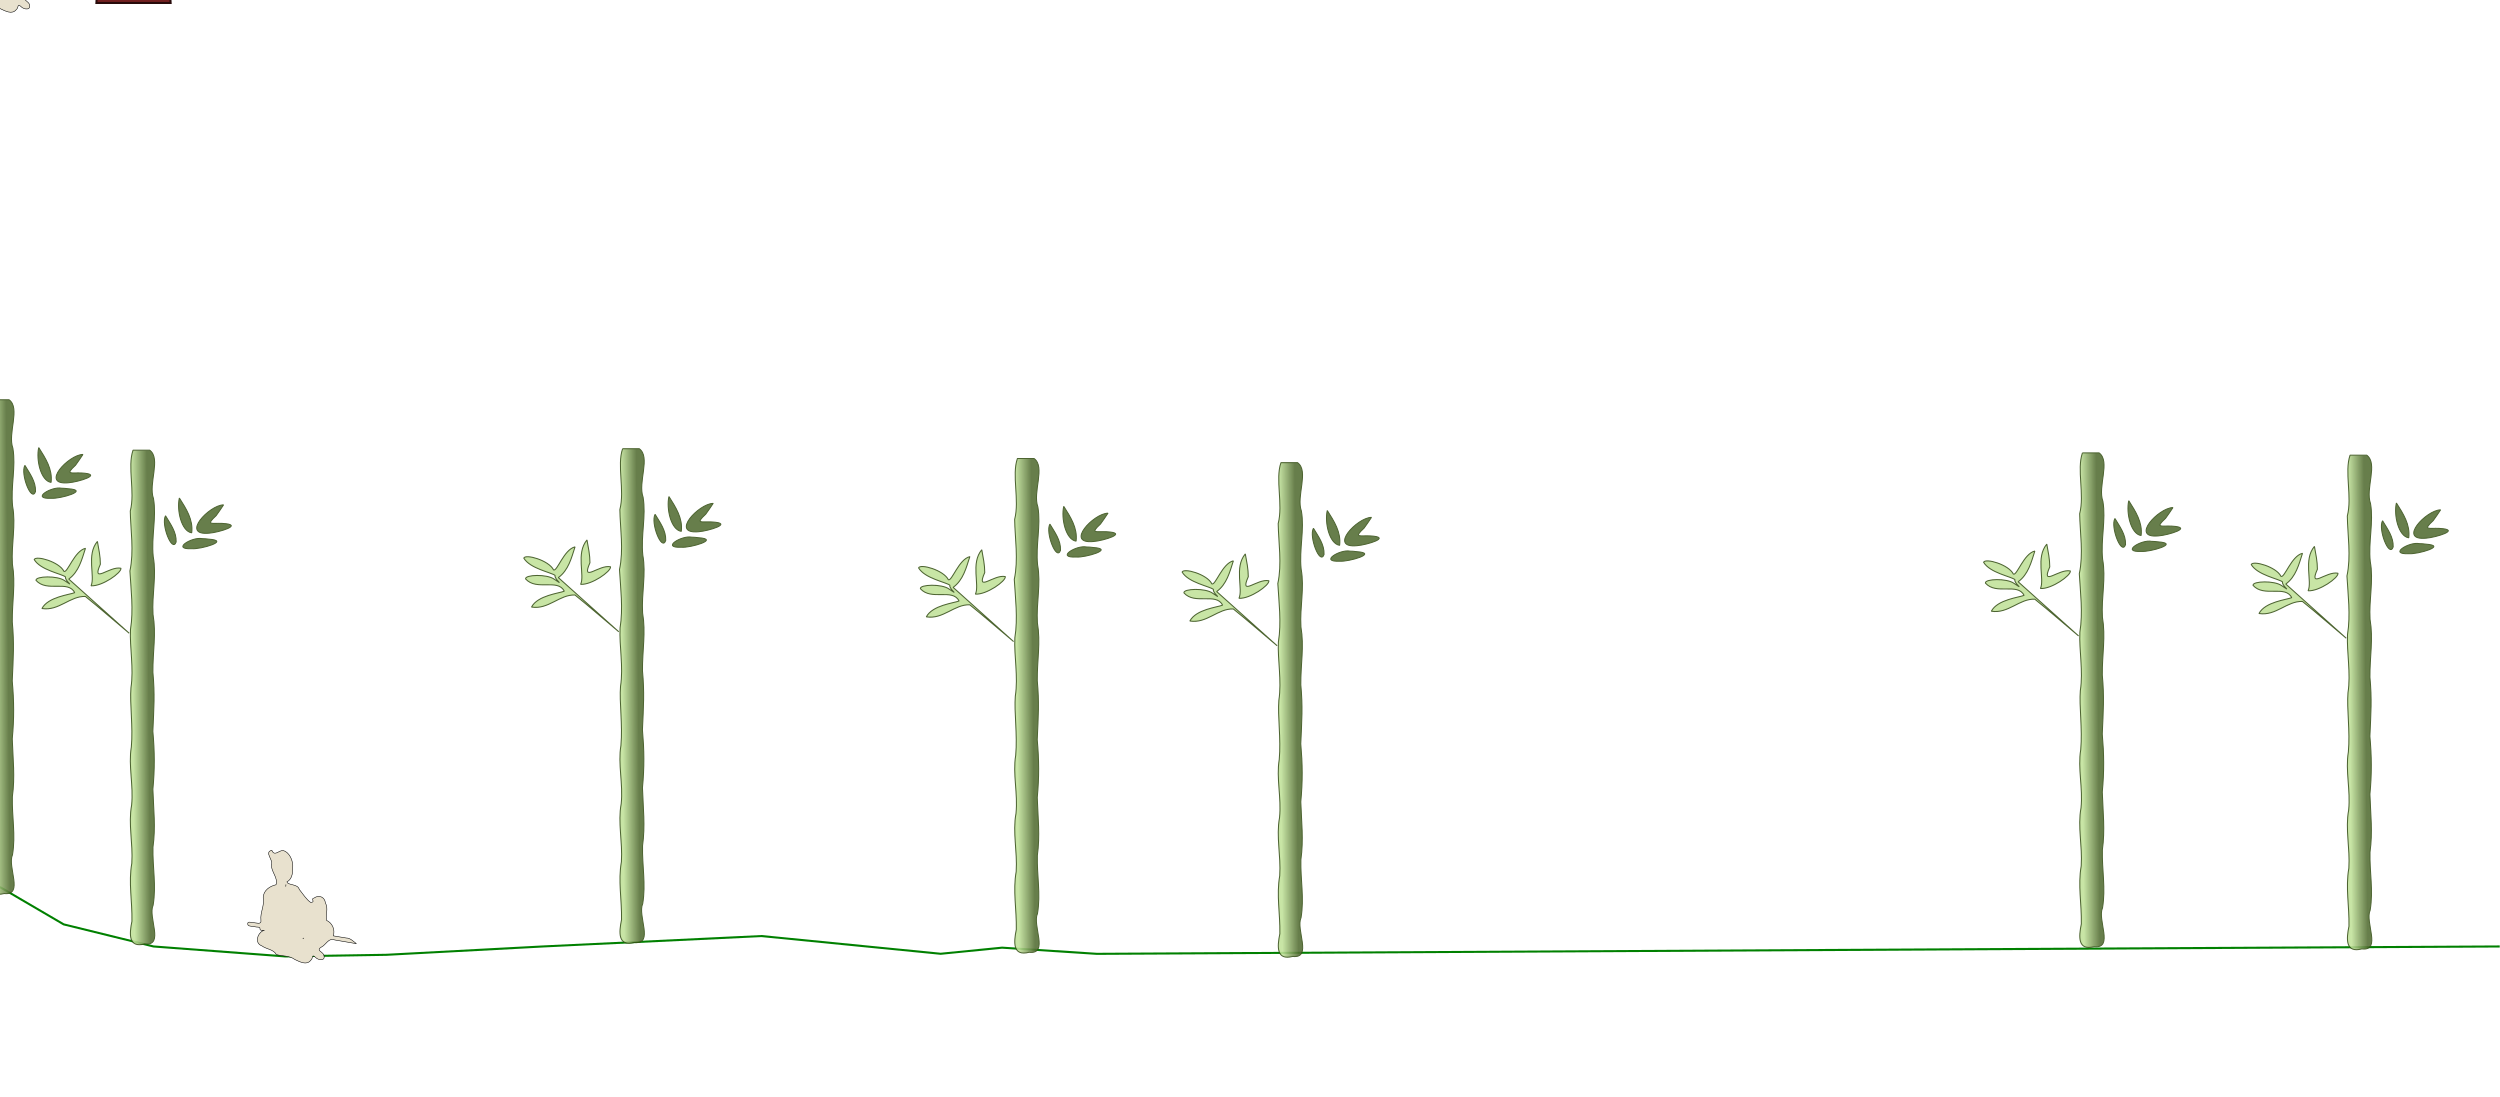
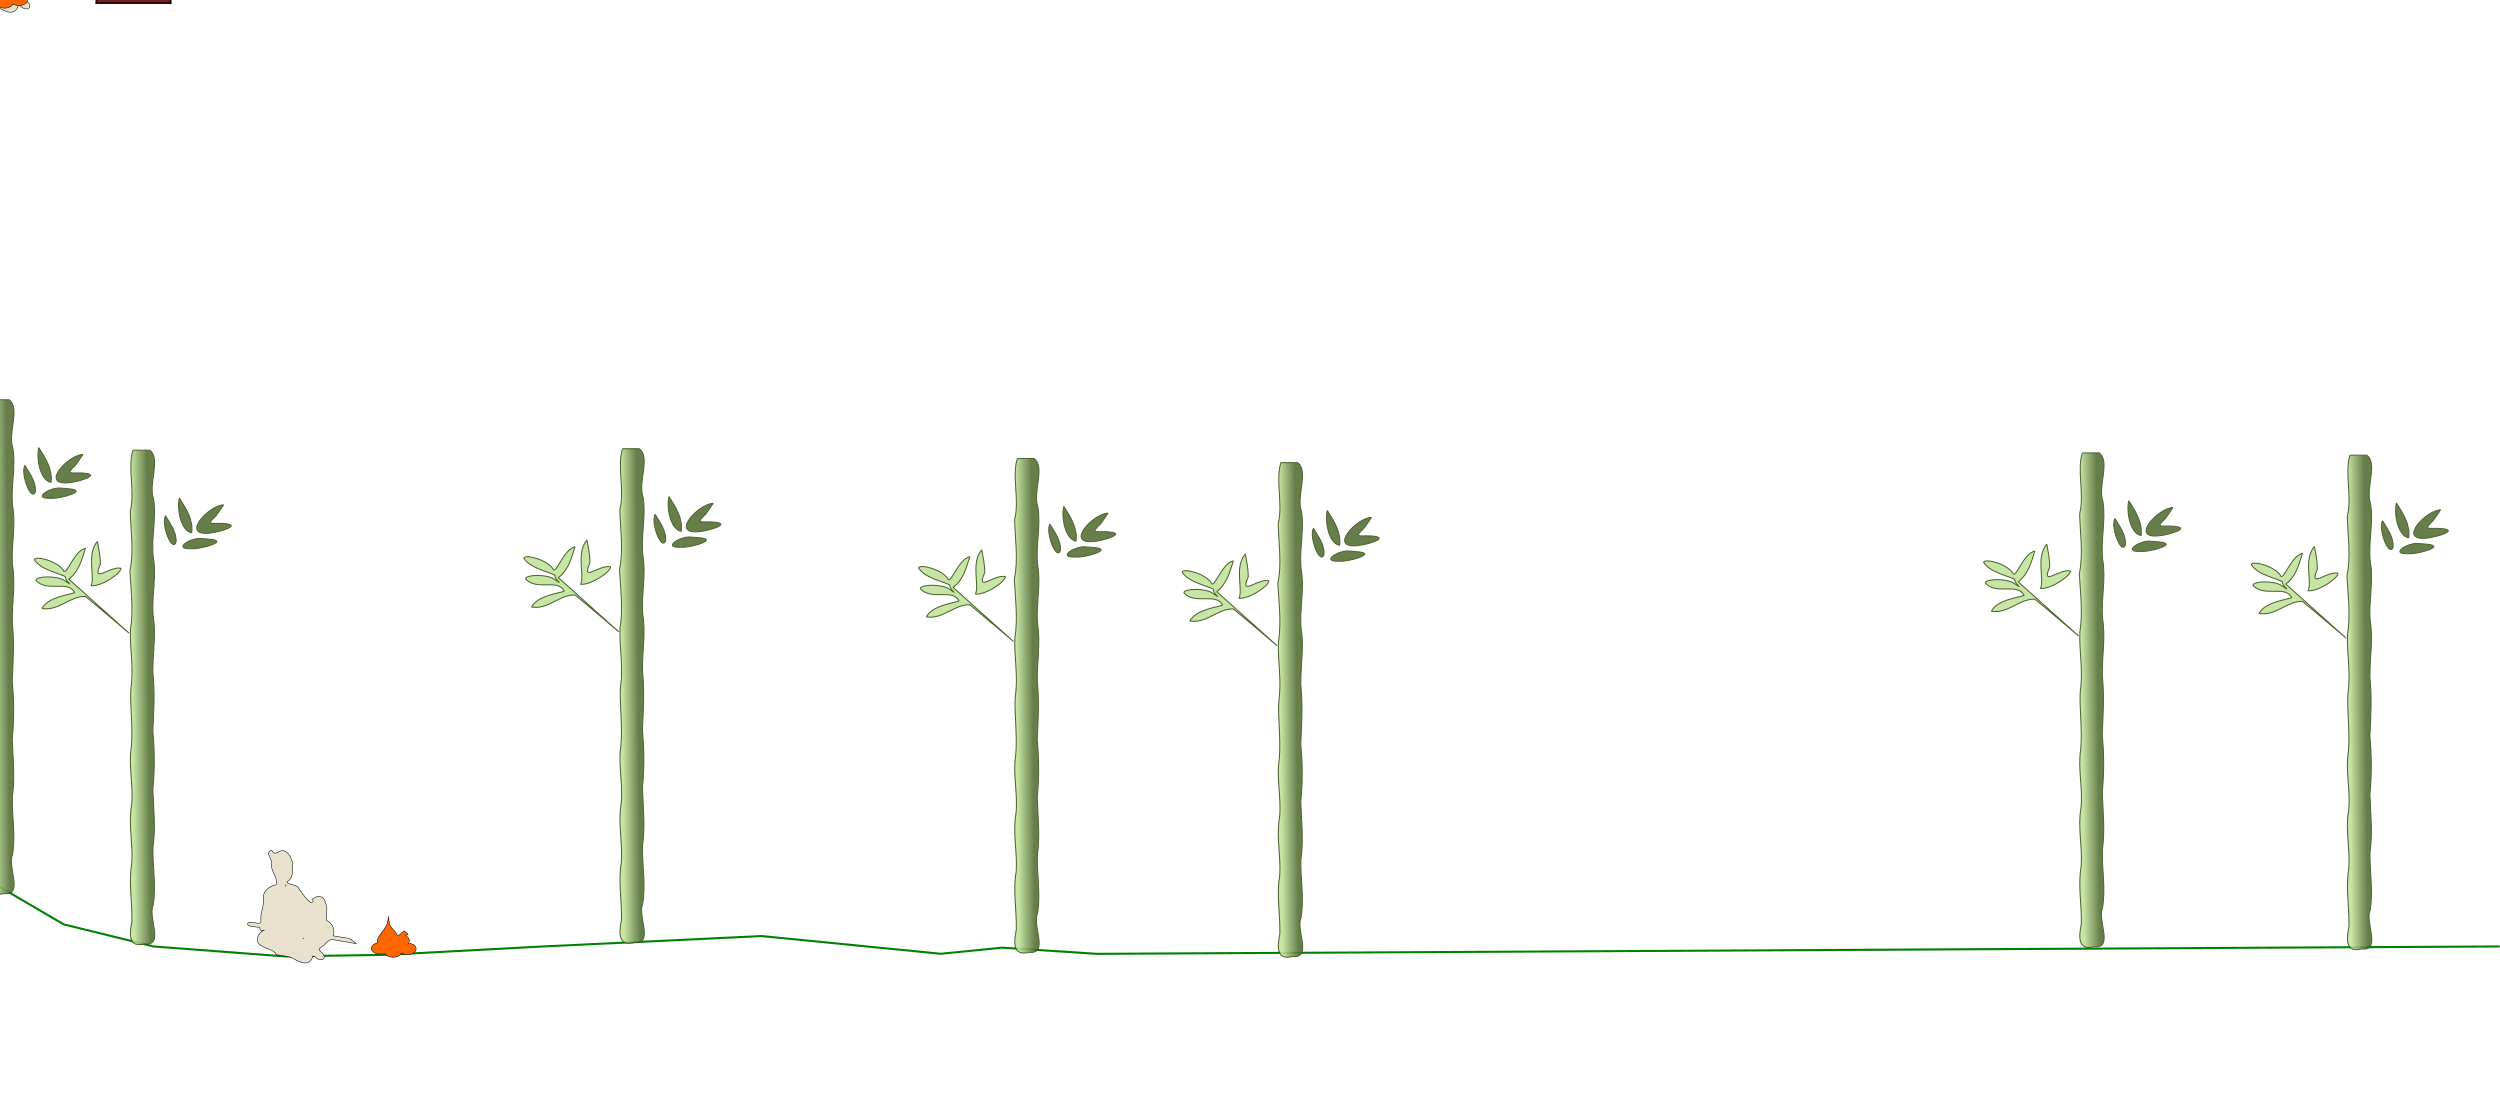
<svg xmlns="http://www.w3.org/2000/svg" xmlns:xlink="http://www.w3.org/1999/xlink" width="2400" height="1052.36" id="svg15223" version="1.1">
  <defs id="defs15225">
    <linearGradient xlink:href="#linearGradient3595" id="linearGradient3629" gradientUnits="userSpaceOnUse" x1="191.75" y1="206.862" x2="174.5" y2="207.612" />
    <linearGradient id="linearGradient3595">
      <stop style="stop-color:#546e34;stop-opacity:1;" offset="0" id="stop3597" />
      <stop style="stop-color:#c1e29a;stop-opacity:1" offset="1" id="stop3599" />
    </linearGradient>
    <linearGradient xlink:href="#linearGradient3595" id="linearGradient15425" gradientUnits="userSpaceOnUse" x1="191.75" y1="206.862" x2="174.5" y2="207.612" />
    <linearGradient id="linearGradient15427">
      <stop style="stop-color:#546e34;stop-opacity:1;" offset="0" id="stop15429" />
      <stop style="stop-color:#c1e29a;stop-opacity:1" offset="1" id="stop15431" />
    </linearGradient>
    <linearGradient xlink:href="#linearGradient3595" id="linearGradient15433" gradientUnits="userSpaceOnUse" x1="191.75" y1="206.862" x2="174.5" y2="207.612" />
    <linearGradient id="linearGradient15435">
      <stop style="stop-color:#546e34;stop-opacity:1;" offset="0" id="stop15437" />
      <stop style="stop-color:#c1e29a;stop-opacity:1" offset="1" id="stop15439" />
    </linearGradient>
    <linearGradient xlink:href="#linearGradient3595" id="linearGradient15441" gradientUnits="userSpaceOnUse" x1="191.75" y1="206.862" x2="174.5" y2="207.612" />
    <linearGradient id="linearGradient15443">
      <stop style="stop-color:#546e34;stop-opacity:1;" offset="0" id="stop15445" />
      <stop style="stop-color:#c1e29a;stop-opacity:1" offset="1" id="stop15447" />
    </linearGradient>
    <linearGradient xlink:href="#linearGradient3595" id="linearGradient15449" gradientUnits="userSpaceOnUse" x1="191.75" y1="206.862" x2="174.5" y2="207.612" />
    <linearGradient id="linearGradient15451">
      <stop style="stop-color:#546e34;stop-opacity:1;" offset="0" id="stop15453" />
      <stop style="stop-color:#c1e29a;stop-opacity:1" offset="1" id="stop15455" />
    </linearGradient>
    <linearGradient xlink:href="#linearGradient3595" id="linearGradient15457" gradientUnits="userSpaceOnUse" x1="191.75" y1="206.862" x2="174.5" y2="207.612" />
    <linearGradient id="linearGradient15459">
      <stop style="stop-color:#546e34;stop-opacity:1;" offset="0" id="stop15461" />
      <stop style="stop-color:#c1e29a;stop-opacity:1" offset="1" id="stop15463" />
    </linearGradient>
    <linearGradient xlink:href="#linearGradient3595" id="linearGradient15465" gradientUnits="userSpaceOnUse" x1="191.75" y1="206.862" x2="174.5" y2="207.612" />
    <linearGradient id="linearGradient15467">
      <stop style="stop-color:#546e34;stop-opacity:1;" offset="0" id="stop15469" />
      <stop style="stop-color:#c1e29a;stop-opacity:1" offset="1" id="stop15471" />
    </linearGradient>
    <linearGradient xlink:href="#linearGradient3595" id="linearGradient15473" gradientUnits="userSpaceOnUse" x1="191.75" y1="206.862" x2="174.5" y2="207.612" />
    <linearGradient id="linearGradient15475">
      <stop style="stop-color:#546e34;stop-opacity:1;" offset="0" id="stop15477" />
      <stop style="stop-color:#c1e29a;stop-opacity:1" offset="1" id="stop15479" />
    </linearGradient>
    <linearGradient xlink:href="#linearGradient3595" id="linearGradient15481" gradientUnits="userSpaceOnUse" x1="191.75" y1="206.862" x2="174.5" y2="207.612" />
    <linearGradient id="linearGradient15483">
      <stop style="stop-color:#546e34;stop-opacity:1;" offset="0" id="stop15485" />
      <stop style="stop-color:#c1e29a;stop-opacity:1" offset="1" id="stop15487" />
    </linearGradient>
    <linearGradient xlink:href="#linearGradient3595" id="linearGradient16038" gradientUnits="userSpaceOnUse" x1="191.75" y1="206.862" x2="174.5" y2="207.612" />
    <linearGradient xlink:href="#linearGradient3595" id="linearGradient16040" gradientUnits="userSpaceOnUse" x1="191.75" y1="206.862" x2="174.5" y2="207.612" />
    <linearGradient xlink:href="#linearGradient3595" id="linearGradient16042" gradientUnits="userSpaceOnUse" x1="191.75" y1="206.862" x2="174.5" y2="207.612" />
    <linearGradient xlink:href="#linearGradient3595" id="linearGradient16044" gradientUnits="userSpaceOnUse" x1="191.75" y1="206.862" x2="174.5" y2="207.612" />
    <linearGradient xlink:href="#linearGradient3595" id="linearGradient16046" gradientUnits="userSpaceOnUse" x1="191.75" y1="206.862" x2="174.5" y2="207.612" />
    <linearGradient xlink:href="#linearGradient3595" id="linearGradient16048" gradientUnits="userSpaceOnUse" x1="191.75" y1="206.862" x2="174.5" y2="207.612" />
    <linearGradient xlink:href="#linearGradient3595" id="linearGradient16050" gradientUnits="userSpaceOnUse" x1="191.75" y1="206.862" x2="174.5" y2="207.612" />
    <linearGradient xlink:href="#linearGradient3595" id="linearGradient16052" gradientUnits="userSpaceOnUse" x1="191.75" y1="206.862" x2="174.5" y2="207.612" />
    <linearGradient xlink:href="#linearGradient3595-8" id="linearGradient16038-4" gradientUnits="userSpaceOnUse" x1="191.75" y1="206.862" x2="174.5" y2="207.612" />
    <linearGradient id="linearGradient3595-8">
      <stop style="stop-color:#546e34;stop-opacity:1;" offset="0" id="stop3597-0" />
      <stop style="stop-color:#c1e29a;stop-opacity:1" offset="1" id="stop3599-4" />
    </linearGradient>
    <linearGradient xlink:href="#linearGradient3595-8" id="linearGradient16040-2" gradientUnits="userSpaceOnUse" x1="191.75" y1="206.862" x2="174.5" y2="207.612" />
    <linearGradient id="linearGradient3200">
      <stop style="stop-color:#546e34;stop-opacity:1;" offset="0" id="stop3202" />
      <stop style="stop-color:#c1e29a;stop-opacity:1" offset="1" id="stop3204" />
    </linearGradient>
    <linearGradient xlink:href="#linearGradient3595-8" id="linearGradient16042-9" gradientUnits="userSpaceOnUse" x1="191.75" y1="206.862" x2="174.5" y2="207.612" />
    <linearGradient id="linearGradient3207">
      <stop style="stop-color:#546e34;stop-opacity:1;" offset="0" id="stop3209" />
      <stop style="stop-color:#c1e29a;stop-opacity:1" offset="1" id="stop3211" />
    </linearGradient>
    <linearGradient xlink:href="#linearGradient3595-8" id="linearGradient16044-6" gradientUnits="userSpaceOnUse" x1="191.75" y1="206.862" x2="174.5" y2="207.612" />
    <linearGradient id="linearGradient3214">
      <stop style="stop-color:#546e34;stop-opacity:1;" offset="0" id="stop3216" />
      <stop style="stop-color:#c1e29a;stop-opacity:1" offset="1" id="stop3218" />
    </linearGradient>
    <linearGradient xlink:href="#linearGradient3595-8" id="linearGradient16046-1" gradientUnits="userSpaceOnUse" x1="191.75" y1="206.862" x2="174.5" y2="207.612" />
    <linearGradient id="linearGradient3221">
      <stop style="stop-color:#546e34;stop-opacity:1;" offset="0" id="stop3223" />
      <stop style="stop-color:#c1e29a;stop-opacity:1" offset="1" id="stop3225" />
    </linearGradient>
    <linearGradient xlink:href="#linearGradient3595-8" id="linearGradient16048-0" gradientUnits="userSpaceOnUse" x1="191.75" y1="206.862" x2="174.5" y2="207.612" />
    <linearGradient id="linearGradient3228">
      <stop style="stop-color:#546e34;stop-opacity:1;" offset="0" id="stop3230" />
      <stop style="stop-color:#c1e29a;stop-opacity:1" offset="1" id="stop3232" />
    </linearGradient>
    <linearGradient xlink:href="#linearGradient3595-8" id="linearGradient16050-4" gradientUnits="userSpaceOnUse" x1="191.75" y1="206.862" x2="174.5" y2="207.612" />
    <linearGradient id="linearGradient3235">
      <stop style="stop-color:#546e34;stop-opacity:1;" offset="0" id="stop3237" />
      <stop style="stop-color:#c1e29a;stop-opacity:1" offset="1" id="stop3239" />
    </linearGradient>
    <linearGradient xlink:href="#linearGradient3595-8" id="linearGradient16052-2" gradientUnits="userSpaceOnUse" x1="191.75" y1="206.862" x2="174.5" y2="207.612" />
    <linearGradient id="linearGradient3242">
      <stop style="stop-color:#546e34;stop-opacity:1;" offset="0" id="stop3244" />
      <stop style="stop-color:#c1e29a;stop-opacity:1" offset="1" id="stop3246" />
    </linearGradient>
    <linearGradient xlink:href="#linearGradient3595-8" id="linearGradient3248" gradientUnits="userSpaceOnUse" x1="191.75" y1="206.862" x2="174.5" y2="207.612" />
    <linearGradient id="linearGradient3250">
      <stop style="stop-color:#546e34;stop-opacity:1;" offset="0" id="stop3252" />
      <stop style="stop-color:#c1e29a;stop-opacity:1" offset="1" id="stop3254" />
    </linearGradient>
    <linearGradient xlink:href="#linearGradient3595-8" id="linearGradient3256" gradientUnits="userSpaceOnUse" x1="191.75" y1="206.862" x2="174.5" y2="207.612" />
    <linearGradient id="linearGradient3258">
      <stop style="stop-color:#546e34;stop-opacity:1;" offset="0" id="stop3260" />
      <stop style="stop-color:#c1e29a;stop-opacity:1" offset="1" id="stop3262" />
    </linearGradient>
    <linearGradient xlink:href="#linearGradient3595-8" id="linearGradient3264" gradientUnits="userSpaceOnUse" x1="191.75" y1="206.862" x2="174.5" y2="207.612" />
    <linearGradient id="linearGradient3266">
      <stop style="stop-color:#546e34;stop-opacity:1;" offset="0" id="stop3268" />
      <stop style="stop-color:#c1e29a;stop-opacity:1" offset="1" id="stop3270" />
    </linearGradient>
    <linearGradient xlink:href="#linearGradient3595-8" id="linearGradient3272" gradientUnits="userSpaceOnUse" x1="191.75" y1="206.862" x2="174.5" y2="207.612" />
    <linearGradient id="linearGradient3274">
      <stop style="stop-color:#546e34;stop-opacity:1;" offset="0" id="stop3276" />
      <stop style="stop-color:#c1e29a;stop-opacity:1" offset="1" id="stop3278" />
    </linearGradient>
    <linearGradient xlink:href="#linearGradient3595-8" id="linearGradient3280" gradientUnits="userSpaceOnUse" x1="191.75" y1="206.862" x2="174.5" y2="207.612" />
    <linearGradient id="linearGradient3282">
      <stop style="stop-color:#546e34;stop-opacity:1;" offset="0" id="stop3284" />
      <stop style="stop-color:#c1e29a;stop-opacity:1" offset="1" id="stop3286" />
    </linearGradient>
    <linearGradient xlink:href="#linearGradient3595-8" id="linearGradient3288" gradientUnits="userSpaceOnUse" x1="191.75" y1="206.862" x2="174.5" y2="207.612" />
    <linearGradient id="linearGradient3290">
      <stop style="stop-color:#546e34;stop-opacity:1;" offset="0" id="stop3292" />
      <stop style="stop-color:#c1e29a;stop-opacity:1" offset="1" id="stop3294" />
    </linearGradient>
    <linearGradient xlink:href="#linearGradient3595-8" id="linearGradient3296" gradientUnits="userSpaceOnUse" x1="191.75" y1="206.862" x2="174.5" y2="207.612" />
    <linearGradient id="linearGradient3298">
      <stop style="stop-color:#546e34;stop-opacity:1;" offset="0" id="stop3300" />
      <stop style="stop-color:#c1e29a;stop-opacity:1" offset="1" id="stop3302" />
    </linearGradient>
    <linearGradient xlink:href="#linearGradient3595-8" id="linearGradient3304" gradientUnits="userSpaceOnUse" x1="191.75" y1="206.862" x2="174.5" y2="207.612" />
    <linearGradient id="linearGradient3306">
      <stop style="stop-color:#546e34;stop-opacity:1;" offset="0" id="stop3308" />
      <stop style="stop-color:#c1e29a;stop-opacity:1" offset="1" id="stop3310" />
    </linearGradient>
    <linearGradient xlink:href="#linearGradient3595-8" id="linearGradient3312" gradientUnits="userSpaceOnUse" x1="191.75" y1="206.862" x2="174.5" y2="207.612" />
    <linearGradient id="linearGradient3314">
      <stop style="stop-color:#546e34;stop-opacity:1;" offset="0" id="stop3316" />
      <stop style="stop-color:#c1e29a;stop-opacity:1" offset="1" id="stop3318" />
    </linearGradient>
    <linearGradient xlink:href="#linearGradient3595-8" id="linearGradient3320" gradientUnits="userSpaceOnUse" x1="191.75" y1="206.862" x2="174.5" y2="207.612" />
    <linearGradient id="linearGradient3322">
      <stop style="stop-color:#546e34;stop-opacity:1;" offset="0" id="stop3324" />
      <stop style="stop-color:#c1e29a;stop-opacity:1" offset="1" id="stop3326" />
    </linearGradient>
    <linearGradient xlink:href="#linearGradient3595-8" id="linearGradient3328" gradientUnits="userSpaceOnUse" x1="191.75" y1="206.862" x2="174.5" y2="207.612" />
    <linearGradient id="linearGradient3330">
      <stop style="stop-color:#546e34;stop-opacity:1;" offset="0" id="stop3332" />
      <stop style="stop-color:#c1e29a;stop-opacity:1" offset="1" id="stop3334" />
    </linearGradient>
    <linearGradient xlink:href="#linearGradient3595-8" id="linearGradient3336" gradientUnits="userSpaceOnUse" x1="191.75" y1="206.862" x2="174.5" y2="207.612" />
    <linearGradient id="linearGradient3338">
      <stop style="stop-color:#546e34;stop-opacity:1;" offset="0" id="stop3340" />
      <stop style="stop-color:#c1e29a;stop-opacity:1" offset="1" id="stop3342" />
    </linearGradient>
    <linearGradient xlink:href="#linearGradient3595-8" id="linearGradient3344" gradientUnits="userSpaceOnUse" x1="191.75" y1="206.862" x2="174.5" y2="207.612" />
    <linearGradient id="linearGradient3346">
      <stop style="stop-color:#546e34;stop-opacity:1;" offset="0" id="stop3348" />
      <stop style="stop-color:#c1e29a;stop-opacity:1" offset="1" id="stop3350" />
    </linearGradient>
    <linearGradient xlink:href="#linearGradient3595-8" id="linearGradient3352" gradientUnits="userSpaceOnUse" x1="191.75" y1="206.862" x2="174.5" y2="207.612" />
    <linearGradient id="linearGradient3354">
      <stop style="stop-color:#546e34;stop-opacity:1;" offset="0" id="stop3356" />
      <stop style="stop-color:#c1e29a;stop-opacity:1" offset="1" id="stop3358" />
    </linearGradient>
    <linearGradient xlink:href="#linearGradient3595-8" id="linearGradient3360" gradientUnits="userSpaceOnUse" x1="191.75" y1="206.862" x2="174.5" y2="207.612" />
    <linearGradient id="linearGradient3362">
      <stop style="stop-color:#546e34;stop-opacity:1;" offset="0" id="stop3364" />
      <stop style="stop-color:#c1e29a;stop-opacity:1" offset="1" id="stop3366" />
    </linearGradient>
    <linearGradient xlink:href="#linearGradient3595-8" id="linearGradient3368" gradientUnits="userSpaceOnUse" x1="191.75" y1="206.862" x2="174.5" y2="207.612" />
    <linearGradient id="linearGradient3370">
      <stop style="stop-color:#546e34;stop-opacity:1;" offset="0" id="stop3372" />
      <stop style="stop-color:#c1e29a;stop-opacity:1" offset="1" id="stop3374" />
    </linearGradient>
    <linearGradient xlink:href="#linearGradient3595-8" id="linearGradient3376" gradientUnits="userSpaceOnUse" x1="191.75" y1="206.862" x2="174.5" y2="207.612" />
    <linearGradient id="linearGradient3378">
      <stop style="stop-color:#546e34;stop-opacity:1;" offset="0" id="stop3380" />
      <stop style="stop-color:#c1e29a;stop-opacity:1" offset="1" id="stop3382" />
    </linearGradient>
    <linearGradient xlink:href="#linearGradient3595-8" id="linearGradient3384" gradientUnits="userSpaceOnUse" x1="191.75" y1="206.862" x2="174.5" y2="207.612" />
    <linearGradient id="linearGradient3386">
      <stop style="stop-color:#546e34;stop-opacity:1;" offset="0" id="stop3388" />
      <stop style="stop-color:#c1e29a;stop-opacity:1" offset="1" id="stop3390" />
    </linearGradient>
    <linearGradient xlink:href="#linearGradient3595-8" id="linearGradient3392" gradientUnits="userSpaceOnUse" x1="191.75" y1="206.862" x2="174.5" y2="207.612" />
    <linearGradient id="linearGradient3394">
      <stop style="stop-color:#546e34;stop-opacity:1;" offset="0" id="stop3396" />
      <stop style="stop-color:#c1e29a;stop-opacity:1" offset="1" id="stop3398" />
    </linearGradient>
    <linearGradient xlink:href="#linearGradient3595-8" id="linearGradient3400" gradientUnits="userSpaceOnUse" x1="191.75" y1="206.862" x2="174.5" y2="207.612" />
    <linearGradient id="linearGradient3402">
      <stop style="stop-color:#546e34;stop-opacity:1;" offset="0" id="stop3404" />
      <stop style="stop-color:#c1e29a;stop-opacity:1" offset="1" id="stop3406" />
    </linearGradient>
    <linearGradient xlink:href="#linearGradient3595-8" id="linearGradient3408" gradientUnits="userSpaceOnUse" x1="191.75" y1="206.862" x2="174.5" y2="207.612" />
    <linearGradient id="linearGradient3410">
      <stop style="stop-color:#546e34;stop-opacity:1;" offset="0" id="stop3412" />
      <stop style="stop-color:#c1e29a;stop-opacity:1" offset="1" id="stop3414" />
    </linearGradient>
    <linearGradient xlink:href="#linearGradient3595-8" id="linearGradient3416" gradientUnits="userSpaceOnUse" x1="191.75" y1="206.862" x2="174.5" y2="207.612" />
    <linearGradient id="linearGradient3418">
      <stop style="stop-color:#546e34;stop-opacity:1;" offset="0" id="stop3420" />
      <stop style="stop-color:#c1e29a;stop-opacity:1" offset="1" id="stop3422" />
    </linearGradient>
    <linearGradient xlink:href="#linearGradient3595-8" id="linearGradient3424" gradientUnits="userSpaceOnUse" x1="191.75" y1="206.862" x2="174.5" y2="207.612" />
    <linearGradient id="linearGradient3426">
      <stop style="stop-color:#546e34;stop-opacity:1;" offset="0" id="stop3428" />
      <stop style="stop-color:#c1e29a;stop-opacity:1" offset="1" id="stop3430" />
    </linearGradient>
    <linearGradient xlink:href="#linearGradient3595-8" id="linearGradient3432" gradientUnits="userSpaceOnUse" x1="191.75" y1="206.862" x2="174.5" y2="207.612" />
    <linearGradient id="linearGradient3434">
      <stop style="stop-color:#546e34;stop-opacity:1;" offset="0" id="stop3436" />
      <stop style="stop-color:#c1e29a;stop-opacity:1" offset="1" id="stop3438" />
    </linearGradient>
    <linearGradient xlink:href="#linearGradient3595" id="linearGradient3721" gradientUnits="userSpaceOnUse" x1="191.75" y1="206.862" x2="174.5" y2="207.612" />
    <linearGradient xlink:href="#linearGradient3595" id="linearGradient3730" gradientUnits="userSpaceOnUse" x1="191.75" y1="206.862" x2="174.5" y2="207.612" />
    <linearGradient xlink:href="#linearGradient3595" id="linearGradient3735" gradientUnits="userSpaceOnUse" x1="191.75" y1="206.862" x2="174.5" y2="207.612" gradientTransform="translate(-180.7815,-474.1745)" />
    <linearGradient xlink:href="#linearGradient3595" id="linearGradient3739" gradientUnits="userSpaceOnUse" x1="191.75" y1="206.862" x2="174.5" y2="207.612" />
    <linearGradient xlink:href="#linearGradient3595" id="linearGradient3744" gradientUnits="userSpaceOnUse" x1="191.75" y1="206.862" x2="174.5" y2="207.612" gradientTransform="translate(-180.7815,-533.1745)" />
    <linearGradient xlink:href="#linearGradient3595" id="linearGradient3748" gradientUnits="userSpaceOnUse" x1="191.75" y1="206.862" x2="174.5" y2="207.612" />
    <linearGradient xlink:href="#linearGradient3595" id="linearGradient3753" gradientUnits="userSpaceOnUse" x1="191.75" y1="206.862" x2="174.5" y2="207.612" gradientTransform="translate(-180.7815,-592.1745)" />
    <linearGradient xlink:href="#linearGradient3595" id="linearGradient3757" gradientUnits="userSpaceOnUse" x1="191.75" y1="206.862" x2="174.5" y2="207.612" />
    <linearGradient xlink:href="#linearGradient3595" id="linearGradient3762" gradientUnits="userSpaceOnUse" x1="191.75" y1="206.862" x2="174.5" y2="207.612" gradientTransform="translate(-180.7815,-651.1745)" />
    <linearGradient xlink:href="#linearGradient3595" id="linearGradient3780" gradientUnits="userSpaceOnUse" x1="191.75" y1="206.862" x2="174.5" y2="207.612" />
    <linearGradient xlink:href="#linearGradient3595" id="linearGradient3785" gradientUnits="userSpaceOnUse" x1="191.75" y1="206.862" x2="174.5" y2="207.612" gradientTransform="translate(-180.7815,-237.1745)" />
    <linearGradient xlink:href="#linearGradient3595" id="linearGradient3789" gradientUnits="userSpaceOnUse" x1="191.75" y1="206.862" x2="174.5" y2="207.612" />
    <linearGradient xlink:href="#linearGradient3595" id="linearGradient3794" gradientUnits="userSpaceOnUse" x1="191.75" y1="206.862" x2="174.5" y2="207.612" gradientTransform="translate(-180.7815,-296.1745)" />
    <linearGradient xlink:href="#linearGradient3595" id="linearGradient3798" gradientUnits="userSpaceOnUse" x1="191.75" y1="206.862" x2="174.5" y2="207.612" />
    <linearGradient xlink:href="#linearGradient3595" id="linearGradient3803" gradientUnits="userSpaceOnUse" x1="191.75" y1="206.862" x2="174.5" y2="207.612" gradientTransform="translate(-180.7815,-355.1745)" />
    <linearGradient xlink:href="#linearGradient3595" id="linearGradient3805" gradientUnits="userSpaceOnUse" gradientTransform="translate(-180.7815,-414.1767)" x1="191.75" y1="206.862" x2="174.5" y2="207.612" />
    <linearGradient xlink:href="#linearGradient13684-6-6-2-3" id="linearGradient14667" gradientUnits="userSpaceOnUse" gradientTransform="matrix(-0.05167173,-0.0668693,1,0,-551.1175,1742.374)" x1="-1906.338" y1="-475" x2="-2236.695" y2="-475" />
    <linearGradient id="linearGradient13684-6-6-2-3">
      <stop style="stop-color:#000000;stop-opacity:1;" offset="0" id="stop13686-6-4-3-4" />
      <stop style="stop-color:#000000;stop-opacity:0;" offset="1" id="stop13688-9-7-2-7" />
    </linearGradient>
    <linearGradient y2="-475" x2="-2236.695" y1="-475" x1="-1906.338" gradientTransform="matrix(-0.05167173,0.03039514,1,0,-551.1175,1959.084)" gradientUnits="userSpaceOnUse" id="linearGradient14773" xlink:href="#linearGradient13684-6-6-2-3-6-4" />
    <linearGradient id="linearGradient13684-6-6-2-3-6-4">
      <stop style="stop-color:#000000;stop-opacity:1;" offset="0" id="stop13686-6-4-3-4-8-9" />
      <stop style="stop-color:#000000;stop-opacity:0;" offset="1" id="stop13688-9-7-2-7-1-0" />
    </linearGradient>
    <linearGradient xlink:href="#linearGradient13629-7" id="linearGradient14687" gradientUnits="userSpaceOnUse" gradientTransform="translate(-2.6171876e-6,0)" x1="-2033.362" y1="-502" x2="-2033.362" y2="-455" />
    <linearGradient id="linearGradient13629-7">
      <stop style="stop-color:#a02c2c;stop-opacity:1;" offset="0" id="stop13631-2" />
      <stop style="stop-color:#501616;stop-opacity:1" offset="1" id="stop13633-19" />
    </linearGradient>
    <linearGradient xlink:href="#linearGradient13684-64" id="linearGradient14689" gradientUnits="userSpaceOnUse" gradientTransform="matrix(-0.05167173,-0.0668693,1,0,-98.11751,1832.887)" x1="-1906.338" y1="-475" x2="-2236.695" y2="-475" />
    <linearGradient id="linearGradient13684-64">
      <stop style="stop-color:#000000;stop-opacity:1;" offset="0" id="stop13686-4" />
      <stop style="stop-color:#000000;stop-opacity:0;" offset="1" id="stop13688-1" />
    </linearGradient>
    <linearGradient xlink:href="#linearGradient13684-6-6" id="linearGradient14691" gradientUnits="userSpaceOnUse" gradientTransform="matrix(-0.05167173,-0.0668693,1,0,-98.11751,1784.887)" x1="-1906.338" y1="-475" x2="-2236.695" y2="-475" />
    <linearGradient id="linearGradient13684-6-6">
      <stop style="stop-color:#000000;stop-opacity:1;" offset="0" id="stop13686-6-4" />
      <stop style="stop-color:#000000;stop-opacity:0;" offset="1" id="stop13688-9-7" />
    </linearGradient>
    <linearGradient xlink:href="#linearGradient13629-7" id="linearGradient14693" gradientUnits="userSpaceOnUse" gradientTransform="matrix(0.06079027,0,0,1.428571,-1777.43,204.8571)" x1="-2033.362" y1="-502" x2="-2033.362" y2="-455" />
    <linearGradient xlink:href="#linearGradient13684-6-6" id="linearGradient14695" gradientUnits="userSpaceOnUse" gradientTransform="matrix(-0.07535461,-0.03039514,1.458333,0,75.9953,1843.153)" x1="-1906.338" y1="-475" x2="-2236.695" y2="-475" />
    <linearGradient xlink:href="#linearGradient13629-7" id="linearGradient5201" gradientUnits="userSpaceOnUse" gradientTransform="translate(-2.6171876e-6,0)" x1="-2033.362" y1="-502" x2="-2033.362" y2="-455" />
    <linearGradient xlink:href="#linearGradient13684-64" id="linearGradient5209" gradientUnits="userSpaceOnUse" gradientTransform="matrix(-0.05167173,-0.0668693,1,0,-98.11751,1832.887)" x1="-1906.338" y1="-475" x2="-2236.695" y2="-475" />
    <linearGradient xlink:href="#linearGradient13684-6-6" id="linearGradient5217" gradientUnits="userSpaceOnUse" gradientTransform="matrix(-0.05167173,-0.0668693,1,0,-98.11751,1784.887)" x1="-1906.338" y1="-475" x2="-2236.695" y2="-475" />
    <linearGradient xlink:href="#linearGradient13629-7" id="linearGradient5225" gradientUnits="userSpaceOnUse" gradientTransform="matrix(0.06079027,0,0,1.428571,-1777.43,204.8571)" x1="-2033.362" y1="-502" x2="-2033.362" y2="-455" />
    <linearGradient xlink:href="#linearGradient13684-6-6" id="linearGradient5233" gradientUnits="userSpaceOnUse" gradientTransform="matrix(-0.07535461,-0.03039514,1.458333,0,75.9953,1843.153)" x1="-1906.338" y1="-475" x2="-2236.695" y2="-475" />
    <linearGradient xlink:href="#linearGradient13684" id="linearGradient14679" gradientUnits="userSpaceOnUse" x1="-472" y1="1906.338" x2="-472" y2="2251.59" />
    <linearGradient id="linearGradient13684">
      <stop style="stop-color:#000000;stop-opacity:1;" offset="0" id="stop13686" />
      <stop style="stop-color:#000000;stop-opacity:0;" offset="1" id="stop13688" />
    </linearGradient>
    <linearGradient xlink:href="#linearGradient13684" id="linearGradient14681" gradientUnits="userSpaceOnUse" x1="-472" y1="1906.338" x2="-472" y2="2251.59" />
    <linearGradient xlink:href="#linearGradient14248" id="linearGradient14683" gradientUnits="userSpaceOnUse" x1="-321.091" y1="1836.682" x2="-321.091" y2="1843.387" />
    <linearGradient id="linearGradient14248">
      <stop style="stop-color:#000000;stop-opacity:1;" offset="0" id="stop14250" />
      <stop style="stop-color:#000000;stop-opacity:0;" offset="1" id="stop14252" />
    </linearGradient>
    <linearGradient xlink:href="#linearGradient14256" id="linearGradient14685" gradientUnits="userSpaceOnUse" x1="-557.015" y1="1848.594" x2="-145.666" y2="1849.548" />
    <linearGradient id="linearGradient14256">
      <stop style="stop-color:#3c4f3c;stop-opacity:1" offset="0" id="stop14258" />
      <stop id="stop14266" offset="0.079" style="stop-color:#536c53;stop-opacity:1;" />
      <stop id="stop14264" offset="0.9" style="stop-color:#536c53;stop-opacity:1" />
      <stop style="stop-color:#6d8e6d;stop-opacity:1" offset="1" id="stop14260" />
    </linearGradient>
    <linearGradient xlink:href="#linearGradient13629-7" id="linearGradient5719" gradientUnits="userSpaceOnUse" gradientTransform="translate(-2.6171876e-6,0)" x1="-2033.362" y1="-502" x2="-2033.362" y2="-455" />
    <linearGradient xlink:href="#linearGradient13684-64" id="linearGradient5721" gradientUnits="userSpaceOnUse" gradientTransform="matrix(-0.05167173,-0.0668693,1,0,-98.11751,1832.887)" x1="-1906.338" y1="-475" x2="-2236.695" y2="-475" />
    <linearGradient xlink:href="#linearGradient13684-6-6" id="linearGradient5723" gradientUnits="userSpaceOnUse" gradientTransform="matrix(-0.05167173,-0.0668693,1,0,-98.11751,1784.887)" x1="-1906.338" y1="-475" x2="-2236.695" y2="-475" />
    <linearGradient xlink:href="#linearGradient13629-7" id="linearGradient5725" gradientUnits="userSpaceOnUse" gradientTransform="matrix(0.06079027,0,0,1.428571,-1777.43,204.8571)" x1="-2033.362" y1="-502" x2="-2033.362" y2="-455" />
    <linearGradient xlink:href="#linearGradient13684-6-6" id="linearGradient5727" gradientUnits="userSpaceOnUse" gradientTransform="matrix(-0.07535461,-0.03039514,1.458333,0,75.9953,1843.153)" x1="-1906.338" y1="-475" x2="-2236.695" y2="-475" />
    <linearGradient xlink:href="#linearGradient13684-6-6-2-3" id="linearGradient5771" gradientUnits="userSpaceOnUse" gradientTransform="matrix(-0.05167173,-0.0668693,1,0,-551.1175,1742.374)" x1="-1906.338" y1="-475" x2="-2236.695" y2="-475" />
    <linearGradient xlink:href="#linearGradient13684-6-6-2-3-6-4" id="linearGradient5773" gradientUnits="userSpaceOnUse" gradientTransform="matrix(-0.05167173,0.03039514,1,0,-551.1175,1959.084)" x1="-1906.338" y1="-475" x2="-2236.695" y2="-475" />
    <linearGradient xlink:href="#linearGradient13684-6-6-2-3-6-4" id="linearGradient5776" gradientUnits="userSpaceOnUse" gradientTransform="matrix(-0.0387538,0.03039514,0.75,0,283.0834,-234.9208)" x1="-1906.338" y1="-475" x2="-2236.695" y2="-475" />
    <linearGradient xlink:href="#linearGradient13684-6-6-2-3" id="linearGradient5779" gradientUnits="userSpaceOnUse" gradientTransform="matrix(-0.0387538,-0.0668693,0.75,0,283.0834,-451.6311)" x1="-1906.338" y1="-475" x2="-2236.695" y2="-475" />
    <linearGradient xlink:href="#linearGradient13629-7" id="linearGradient5792" gradientUnits="userSpaceOnUse" gradientTransform="translate(-2.6171876e-6,0)" x1="-2033.362" y1="-502" x2="-2033.362" y2="-455" />
    <linearGradient xlink:href="#linearGradient13684-64" id="linearGradient5794" gradientUnits="userSpaceOnUse" gradientTransform="matrix(-0.05167173,-0.0668693,1,0,-98.11751,1832.887)" x1="-1906.338" y1="-475" x2="-2236.695" y2="-475" />
    <linearGradient xlink:href="#linearGradient13684-6-6" id="linearGradient5796" gradientUnits="userSpaceOnUse" gradientTransform="matrix(-0.05167173,-0.0668693,1,0,-98.11751,1784.887)" x1="-1906.338" y1="-475" x2="-2236.695" y2="-475" />
    <linearGradient xlink:href="#linearGradient13629-7" id="linearGradient5798" gradientUnits="userSpaceOnUse" gradientTransform="matrix(0.06079027,0,0,1.428571,-1777.43,204.8571)" x1="-2033.362" y1="-502" x2="-2033.362" y2="-455" />
    <linearGradient xlink:href="#linearGradient13684-6-6" id="linearGradient5800" gradientUnits="userSpaceOnUse" gradientTransform="matrix(-0.07535461,-0.03039514,1.458333,0,75.9953,1843.153)" x1="-1906.338" y1="-475" x2="-2236.695" y2="-475" />
    <linearGradient xlink:href="#linearGradient13629-7" id="linearGradient5816" gradientUnits="userSpaceOnUse" gradientTransform="translate(-2.6171876e-6,0)" x1="-2033.362" y1="-502" x2="-2033.362" y2="-455" />
    <linearGradient xlink:href="#linearGradient13684-64" id="linearGradient5818" gradientUnits="userSpaceOnUse" gradientTransform="matrix(-0.05167173,-0.0668693,1,0,-98.11751,1832.887)" x1="-1906.338" y1="-475" x2="-2236.695" y2="-475" />
    <linearGradient xlink:href="#linearGradient13684-6-6" id="linearGradient5820" gradientUnits="userSpaceOnUse" gradientTransform="matrix(-0.05167173,-0.0668693,1,0,-98.11751,1784.887)" x1="-1906.338" y1="-475" x2="-2236.695" y2="-475" />
    <linearGradient xlink:href="#linearGradient13629-7" id="linearGradient5822" gradientUnits="userSpaceOnUse" gradientTransform="matrix(0.06079027,0,0,1.428571,-1777.43,204.8571)" x1="-2033.362" y1="-502" x2="-2033.362" y2="-455" />
    <linearGradient xlink:href="#linearGradient13684-6-6" id="linearGradient5824" gradientUnits="userSpaceOnUse" gradientTransform="matrix(-0.07535461,-0.03039514,1.458333,0,75.9953,1843.153)" x1="-1906.338" y1="-475" x2="-2236.695" y2="-475" />
    <linearGradient xlink:href="#linearGradient13684-6-6" id="linearGradient5827" gradientUnits="userSpaceOnUse" gradientTransform="matrix(-0.07535461,-0.03039514,1.458333,0,421.1669,-381.8519)" x1="-1906.338" y1="-475" x2="-2236.695" y2="-475" />
    <linearGradient xlink:href="#linearGradient13629-7" id="linearGradient5830" gradientUnits="userSpaceOnUse" gradientTransform="matrix(0.06079027,0,0,1.428571,447.575,550.0287)" x1="-2033.362" y1="-502" x2="-2033.362" y2="-455" />
    <linearGradient xlink:href="#linearGradient13684-6-6" id="linearGradient5834" gradientUnits="userSpaceOnUse" gradientTransform="matrix(-0.05167173,-0.0668693,1,0,247.0541,-440.1182)" x1="-1906.338" y1="-475" x2="-2236.695" y2="-475" />
    <linearGradient xlink:href="#linearGradient13684-64" id="linearGradient5837" gradientUnits="userSpaceOnUse" gradientTransform="matrix(-0.05167173,-0.0668693,1,0,247.0541,-392.1183)" x1="-1906.338" y1="-475" x2="-2236.695" y2="-475" />
    <linearGradient xlink:href="#linearGradient13629-7" id="linearGradient5840" gradientUnits="userSpaceOnUse" gradientTransform="translate(2225.005,345.1716)" x1="-2033.362" y1="-502" x2="-2033.362" y2="-455" />
    <linearGradient xlink:href="#linearGradient13684" id="linearGradient5842" gradientUnits="userSpaceOnUse" x1="-472" y1="1906.338" x2="-472" y2="2251.59" />
    <linearGradient xlink:href="#linearGradient13684" id="linearGradient5846" gradientUnits="userSpaceOnUse" x1="-472" y1="1906.338" x2="-472" y2="2251.59" />
    <linearGradient xlink:href="#linearGradient14248" id="linearGradient5848" gradientUnits="userSpaceOnUse" x1="-321.091" y1="1836.682" x2="-321.091" y2="1843.387" />
    <linearGradient xlink:href="#linearGradient14256" id="linearGradient5850" gradientUnits="userSpaceOnUse" x1="-557.015" y1="1848.594" x2="-145.666" y2="1849.548" />
    <linearGradient xlink:href="#linearGradient14256" id="linearGradient5853" gradientUnits="userSpaceOnUse" x1="-557.015" y1="1848.594" x2="-145.666" y2="1849.548" gradientTransform="matrix(1.047771,0,0,1.047771,361.7959,-2301.546)" />
    <linearGradient xlink:href="#linearGradient14248" id="linearGradient5856" gradientUnits="userSpaceOnUse" x1="-321.091" y1="1836.682" x2="-321.091" y2="1843.387" gradientTransform="matrix(1.047771,0,0,1.047771,335.6016,-2269.065)" />
    <linearGradient xlink:href="#linearGradient13684" id="linearGradient5860" gradientUnits="userSpaceOnUse" x1="-472" y1="1906.338" x2="-472" y2="2251.59" />
    <linearGradient xlink:href="#linearGradient13684" id="linearGradient5862" gradientUnits="userSpaceOnUse" x1="-472" y1="1906.338" x2="-472" y2="2251.59" />
    <linearGradient xlink:href="#linearGradient13684-6-6" id="linearGradient5865" gradientUnits="userSpaceOnUse" gradientTransform="matrix(-0.07535461,-0.03039514,1.458333,0,681.1669,-381.8519)" x1="-1906.338" y1="-475" x2="-2236.695" y2="-475" />
    <linearGradient xlink:href="#linearGradient13629-7" id="linearGradient5868" gradientUnits="userSpaceOnUse" gradientTransform="matrix(0.06079027,0,0,1.428571,447.575,810.0287)" x1="-2033.362" y1="-502" x2="-2033.362" y2="-455" />
    <linearGradient xlink:href="#linearGradient13684-6-6" id="linearGradient5872" gradientUnits="userSpaceOnUse" gradientTransform="matrix(-0.05167173,-0.0668693,1,0,507.0541,-440.1182)" x1="-1906.338" y1="-475" x2="-2236.695" y2="-475" />
    <linearGradient xlink:href="#linearGradient13684-64" id="linearGradient5875" gradientUnits="userSpaceOnUse" gradientTransform="matrix(-0.05167173,-0.0668693,1,0,507.0541,-392.1183)" x1="-1906.338" y1="-475" x2="-2236.695" y2="-475" />
    <linearGradient xlink:href="#linearGradient13629-7" id="linearGradient5878" gradientUnits="userSpaceOnUse" gradientTransform="translate(2225.005,605.1716)" x1="-2033.362" y1="-502" x2="-2033.362" y2="-455" />
    <linearGradient xlink:href="#linearGradient3595" id="linearGradient3123" gradientUnits="userSpaceOnUse" gradientTransform="translate(-180.7815,-414.1745)" x1="191.75" y1="206.862" x2="176.313" y2="206.987" />
  </defs>
  <g id="layer1" transform="translate(0,-0.00216797)" style="display:inline">
    <g id="BambooTree">
      <path style="opacity:0.884;color:#000000;fill:url(#linearGradient3123);fill-opacity:1;fill-rule:nonzero;stroke:#365017;stroke-width:1;stroke-linecap:square;stroke-linejoin:bevel;stroke-miterlimit:4;stroke-opacity:1;stroke-dashoffset:0;marker:none;visibility:visible;display:inline;overflow:visible;enable-background:accumulate" d="m -4.281,-473.31 c -5.579,16.183 2.181,39.741 -2.643,58.438 0.238,17.502 3.775,38.844 -0.357,57.562 0.955,16.986 3.614,37.744 0.548,56.077 -0.844,17.173 3.351,37.431 0.452,55.987 -1.274,15.419 2.194,36.951 0.361,56.904 -3.015,17.868 2.269,36.75 0.275,55.827 -3.37,18.248 1.454,36.463 0.193,55.756 -3.299,18.626 0.507,36.226 0.117,55.691 C -7.916,-8.722 -8.826,4.81 7.01,0.69 26.117,2.877 9.755,-25.314 14.971,-36.497 c 3.191,-19.122 -0.606,-36.068 -0.143,-55.661 2.692,-19.389 0.559,-36.074 -0.087,-55.647 1.859,-19.546 1.728,-36.211 -0.025,-55.631 0.995,-22.547 2.012,-35.4 0.042,-56.614 -0.192,-19.489 3.349,-36.812 0.115,-55.596 -1.14,-19.318 3.565,-37.197 0.192,-55.577 -1.944,-19.084 3.33,-37.598 0.275,-55.556 -5.239,-14.237 7.535,-38.444 -3.676,-46.531 -5.316,0 -10.631,0 -15.947,0 z m 44.469,45.938 c -2.644,11.442 1.92,31.919 11.84,33.38 1.544,-12.681 -5.382,-23.169 -11.84,-33.38 z m 42.406,6.562 c -13.689,0.217 -41.679,29.84 -13.775,27.154 8.989,-0.646 34.469,-8.181 12.454,-9.344 -9.61,-0.466 -16.362,2.229 -5.798,-7.484 2.474,-3.371 4.835,-6.824 7.119,-10.325 z m -55.688,10.5 c -4.552,7.912 6.44,36.078 10.163,25.095 0.407,-9.53 -5.54,-17.318 -10.163,-25.095 z m 35.125,21.938 c -9.39,-2.028 -30.244,10.573 -9.785,9.628 8.113,0.743 37.769,-7.668 16.028,-9.147 l -3.02,-0.34 -3.223,-0.142 z M -38.5,-385.717 c -10.84,12.858 -1.941,33.743 -6.082,42.595 10.638,0.694 29.407,-12.549 28.682,-16.841 -11.128,-2.365 -28.453,15.905 -19.756,-3.879 0.041,-7.372 -1.537,-14.653 -2.844,-21.875 z m -11.469,6.625 c -10.634,2.51 -17.212,23.944 -20.612,22.148 -4.541,-9.29 -26.935,-15.511 -28.585,-11.359 6.064,10.194 26.296,13.638 30.072,16.649 -1.186,3.539 10.057,10.956 -0.736,3.686 -6.991,-5.203 -28.175,-4.461 -27.606,-0.376 10.45,11.825 30.965,-0.627 37.13,11.814 -4.791,1.988 -25.498,3.997 -31.414,15.22 16.222,2.659 27.024,-12.221 41.711,-11.566 14.164,11.365 28.001,23.612 42.039,35.316 -19.344,-17.343 -38.69,-34.685 -58.031,-52.031 9.717,-7.004 12.556,-18.738 16.031,-29.5 z" id="path15866" />
    </g>
    <g id="Torii">
      <path style="color:#000000;fill:#732020;fill-opacity:1;fill-rule:nonzero;stroke:#280b0b;stroke-width:2;marker:none;visibility:visible;display:inline;overflow:visible;enable-background:accumulate" d="m -227.625,-381.498 15,31.156 c 0,0 5.217,1.37 14.844,2.781 L -192,-326.092 c 0,0 16.69,0.051 25.875,0.094 l 0,1.875 -0.719,0 0.719,4.906 0,7.062 10.281,0 0,20.5 -34.5,0 0,28 34.5,0 0,155.5 -5.594,0 -6,111 71.219,0 -6,-111 -5.625,0 0,-134.969 0,-20.531 212,0 0,155.5 -5.594,0 -6,111 71.219,0 -6,-111 -5.625,0 0,-134.969 0,-20.531 34.5,0 0,-28 -34.5,0 0,-20.5 10.312,0 0,-1.969 0.688,0 0,-10 -0.688,0 0,-1.875 c 9.209,-0.043 25.875,-0.094 25.875,-0.094 l 5.781,-21.438 c 9.647,-1.418 14.844,-2.812 14.844,-2.812 l 15,-31.156 c 0,0 -34.084,9.75 -73.469,9.75 l -304.406,0 c -39.385,0 -73.719,-9.75 -73.719,-9.75 z m 130.094,55.719 c 22.479,0.045 48.588,0.084 78.688,0.094 l 0,34.031 -89,0 0,-20.5 10.312,0 0,-1.969 0.688,0 0,-10 -0.688,0 0,-1.656 z m 191.406,0 0,1.656 -0.719,0 0.719,4.906 0,7.062 10.281,0 0,20.5 -87,0 0,-1 0,-10 0,-22 0,-1.031 c 29.278,-0.011 54.855,-0.05 76.719,-0.094 z" id="rect14200-9" />
    </g>
    <path style="color:#000000;fill:#333333;fill-opacity:1;fill-rule:nonzero;stroke:#1a1a1a;stroke-width:1;stroke-linecap:square;stroke-linejoin:bevel;stroke-miterlimit:4;stroke-opacity:1;stroke-dasharray:none;stroke-dashoffset:0;marker:none;visibility:visible;display:inline;overflow:visible;enable-background:accumulate" d="m -0.01,-135.873 c 0.57,0.029 1.137,0.162 1.688,0.406 0.931,0.412 1.748,1.076 2.469,1.875 3.062,1.932 4.252,5.482 4.781,9.625 0.202,1.581 0.002,3.182 -0.375,4.75 -0.009,1.359 -0.237,3.456 -0.312,4.781 -0.035,0.619 -0.786,1.385 -1.812,2.188 -0.633,2.412 -0.897,4.788 0.156,7.094 -0.007,0.859 -0.122,1.335 -0.344,1.625 0.035,0.289 0.045,0.596 0.031,0.906 0.543,0.132 1.025,0.233 1.594,0.375 0.043,-0.162 0.566,-0.013 1.281,0.344 l 37.281,-26.688 -3.594,7.156 -30.656,21.656 c 0.509,0.487 0.944,1.034 1.281,1.594 2.456,2.784 1.502,7.503 -0.625,12.281 -1.075,7.306 -2.691,15.681 -3.406,18.656 1.202,1.801 1.83,4.912 2.031,6.281 1.012,6.87 -1.911,23.872 -2.25,24.031 0,0 1.634,4.21 2.344,8.063 0.642,3.481 1.71,10.909 2.281,14.906 0.519,1.008 1.063,2.144 1.656,3.5 0.822,1.88 2.125,2.375 2.125,2.375 -1.048,3.806 4.19,4.513 -2.938,7.75 -2.449,1.113 -9.89,1.171 -10.406,-0.312 -1.847,-5.304 2.441,-7.45 2.281,-8.75 -0.035,-0.283 -0.023,-1.23 0.031,-2.344 -3.282,-4.923 -10.745,-19.859 -10.5,-24.125 -0.581,-2.004 -0.852,-3.752 -1.031,-5.625 -3.545,3.711 -6.438,6.531 -6.438,6.531 0,0 0.747,0.558 1.969,4.375 1.222,3.817 6.281,20.719 6.281,20.719 0.127,0.256 0.245,0.51 0.375,0.781 0.712,1.489 -0.625,5.375 -0.625,5.375 -7.522,3.535 -10.951,2.737 -15.938,2.344 -3.39,-0.268 -6.267,-1.767 -5.375,-2.688 3.149,-3.25 10.403,-4.964 13,-6 -0.219,-0.284 -0.366,-0.585 -0.438,-0.875 -5.777,-16.056 -12.757,-22.354 -11.938,-25.906 0.681,-7.019 9.08,-26.228 11.594,-30.75 -4.24,0.39 -7.78,0.612 -8.469,0.594 -1.54,0.73 -4.038,-0.185 -5.75,-0.094 -0.142,-0.049 -0.291,-0.108 -0.438,-0.156 -0.117,0.737 -0.933,1.568 -4.75,2.75 0,0 -2.454,2.098 -5.312,1.188 -1.107,-1.041 -1.687,-2.058 -1.938,-3.031 l -0.719,-1.156 0.594,-0.406 c 0.069,-1.274 0.513,-2.488 0.875,-3.594 1.273,-1.507 2.138,-4.625 4.156,-4.844 0.667,-1.598 1.299,-3.168 1.781,-4.438 1.62,-4.265 4.176,-6.528 3.969,-9.094 -0.168,-2.084 8.852,-13.034 16.094,-15.375 0.299,-0.478 0.594,-0.969 0.594,-0.969 0,0 2.518,0.227 7.844,1.281 0.063,-0.261 0.113,-0.544 0.156,-0.781 0.04,-0.219 0.166,-0.6 0.312,-0.906 -1.229,-0.176 -2.393,-0.99 -3.469,-1.188 -1.721,-0.316 -0.979,-2.986 -1.938,-4.688 -0.959,-1.701 -2.226,-1.677 -2,-2.906 0.163,-0.889 0.394,-2.695 0.531,-3.844 -0.008,-0.129 -0.012,-0.259 -0.031,-0.406 -0.21,-1.645 -0.407,-3.479 -0.844,-5.062 -0.099,-0.359 -0.005,-0.898 0.188,-1.5 -0.008,-0.015 -0.023,-0.015 -0.031,-0.031 -0.505,-1.014 5.549,-9.905 11.062,-9.625 z m -14.188,45.562 c -2.068,1.689 -4.678,0.459 -7.281,2.375 -2.178,1.603 1.251,3.289 -1.938,7.75 -0.336,0.47 -0.737,0.995 -1.156,1.531 0.383,-0.112 0.67,-0.103 0.906,-0.062 l 0.75,-0.531 0.094,0.188 9.344,-6.688 c -0.244,-1.632 -0.48,-3.171 -0.719,-4.562 z m 1.25,8.312 -8.281,5.844 0.344,0.656 -1.375,0.875 -0.281,2 4.625,-2.594 -1.5,2.312 c 2.172,-0.818 4.894,-1.37 7.438,-1.781 -0.302,-2.355 -0.597,-4.663 -0.969,-7.312 z" id="StandingNinja" />
    <path style="color:#000000;fill:#e8e1ce;fill-opacity:1;fill-rule:nonzero;stroke:#000000;stroke-width:0.5;stroke-linecap:square;stroke-linejoin:bevel;stroke-miterlimit:4;stroke-opacity:1;stroke-dasharray:none;stroke-dashoffset:0;marker:none;visibility:visible;display:inline;overflow:visible;enable-background:accumulate" d="m -21.719,-96.467 c -7.692,2.033 1.842,9.24 -0.397,14.098 -0.193,6.706 6.622,12.335 4.422,19.03 -5.78,1.283 -12.271,5.383 -12.282,12.536 1.45,7.326 -3.059,14.168 -2.21,21.412 0.833,4.942 -4.915,2.374 -7.754,2.336 -2.28,-0.183 -5.741,-1.613 -4.734,2.241 1.2,1.85 4.384,0.989 6.464,1.742 1.539,0.696 5.382,-0.189 5.102,1.754 -0.288,3.997 8.734,-0.275 2.735,2.224 -5.344,2.709 -7.943,11.845 -1.001,14.37 4.768,3.465 11.164,3.259 13.977,8.365 5.892,1.742 12.563,0.833 17.792,4.774 C 5.001,10.53 11.64,14.364 15.654,9.19 18.157,7.305 16.391,2.86 19.978,6.17 23.162,9.666 30.877,10.015 27.883,3.45 26.493,0.981 20.853,-0.562 25.585,-3.346 c 4.606,-1.995 7.144,-9.539 13.056,-7.001 6.963,1.189 13.927,2.379 20.89,3.568 -3.098,-2.214 -5.841,-5.467 -9.921,-5.467 -4.099,-0.678 -8.198,-1.356 -12.297,-2.033 1.93,-6.096 -1.051,-12.413 -6.534,-14.889 -0.983,-5.534 1.939,-11.316 -1.016,-16.657 -0.671,-5.806 -6.216,-8.105 -10.849,-4.809 -4.124,1.014 1.951,3.703 -3.217,4.343 -4.179,-2.709 -7.62,-8.378 -11.092,-12.646 -1.263,-5.444 -11.338,-3.686 -11.763,-7.29 5.71,-2.787 5.535,-10.071 5.556,-15.689 -0.24,-5.601 -3.538,-12.787 -9.332,-14.358 -4.158,-0.022 -8.261,6.08 -10.785,-0.192 z m 13.562,32.844 c -0.21,3.27 -0.319,2.289 0,0 z m 17.25,51.375 c -1.743,1.353 -1.242,0.746 0,0 z" id="EatingSamurai" />
+     <path style="color:#000000;fill:#ff6600;stroke:#000000;stroke-width:0.5;stroke-linecap:square;stroke-linejoin:bevel;stroke-miterlimit:4;stroke-opacity:1;stroke-dasharray:none;stroke-dashoffset:0;marker:none;visibility:visible;display:inline;overflow:visible;enable-background:accumulate" d="m -0.125,-31.342 c -0.543,0 -0.125,1.082 -0.125,1.625 0,1.024 -0.391,1.897 -0.5,2.875 -0.372,3.349 -2.627,6.711 -4.625,9.375 -3.212,4.282 -5.491,6.646 -5.5,11.562 -3.263,0.745 -5.625,2.809 -5.625,5.219 0,3.038 3.72,5.5 8.312,5.5 1.713,0 3.302,-0.351 4.625,-0.938 1.024,2.271 4.203,3.938 7.969,3.938 3.834,0 7.038,-1.728 8,-4.062 1.496,0.957 3.535,1.562 5.781,1.562 4.593,0 8.312,-2.462 8.312,-5.5 0,-2.842 -3.257,-5.21 -7.438,-5.5 0.592,-0.756 0.938,-1.59 0.938,-2.5 0,-1.899 -1.444,-3.574 -3.656,-4.562 l 2.438,-1.375 -3.625,-3.312 -4.906,3.844 c -0.644,0.074 -1.26,0.179 -1.844,0.344 -0.128,-0.139 -0.227,-0.307 -0.281,-0.469 -1.338,-4.013 -6.402,-6.387 -7.25,-10.625 -0.121,-0.604 -0.886,-7 -1,-7 z" id="Campfire" />
  </g>
  <g id="layer2" style="display:inline">
    <path style="color:#000000;fill:none;stroke:#008000;stroke-width:2;stroke-linecap:square;stroke-linejoin:bevel;stroke-miterlimit:4;stroke-opacity:1;stroke-dasharray:none;stroke-dashoffset:0;marker:none;visibility:visible;display:inline;overflow:visible;enable-background:accumulate" d="m 0.719,852.041 60.408,35.355 86.267,21.213 126.577,9.566 97.029,-1.566 150,-8 210,-10 172.028,17.014 58.964,-5.867 91.006,5.929 1345.738,-7.075" id="ground" />
    <use x="0" y="0" xlink:href="#BambooTree" id="use16077" transform="translate(132,905.4831)" width="6000" height="1052.36" />
    <use x="0" y="0" xlink:href="#BambooTree" id="use16081" transform="translate(-3,857.0811)" width="6000" height="1052.36" />
    <use x="0" y="0" xlink:href="#BambooTree" id="use12783" transform="translate(2003.421,908.0811)" width="6000" height="1052.36" />
    <use x="0" y="0" xlink:href="#BambooTree" id="use12789" transform="translate(2260.354,910.272)" width="6000" height="1052.36" />
    <use x="0" y="0" xlink:href="#BambooTree" id="use3127" transform="translate(981,913.4831)" width="6000" height="1052.36" />
    <use height="1052.36" width="6000" transform="translate(1234,917.4831)" id="use3125" xlink:href="#BambooTree" y="0" x="0" />
    <use transform="translate(282.6614,912.7049)" style="display:inline" x="0" y="0" xlink:href="#EatingSamurai" id="use3129" width="1" height="1" />
    <use height="1052.36" width="6000" transform="translate(602,904.0811)" id="use3153" xlink:href="#BambooTree" y="0" x="0" />
+     <use transform="translate(373,911.1234)" style="display:inline" x="0" y="0" xlink:href="#Campfire" id="use7834" width="1" height="1" />
  </g>
</svg>
